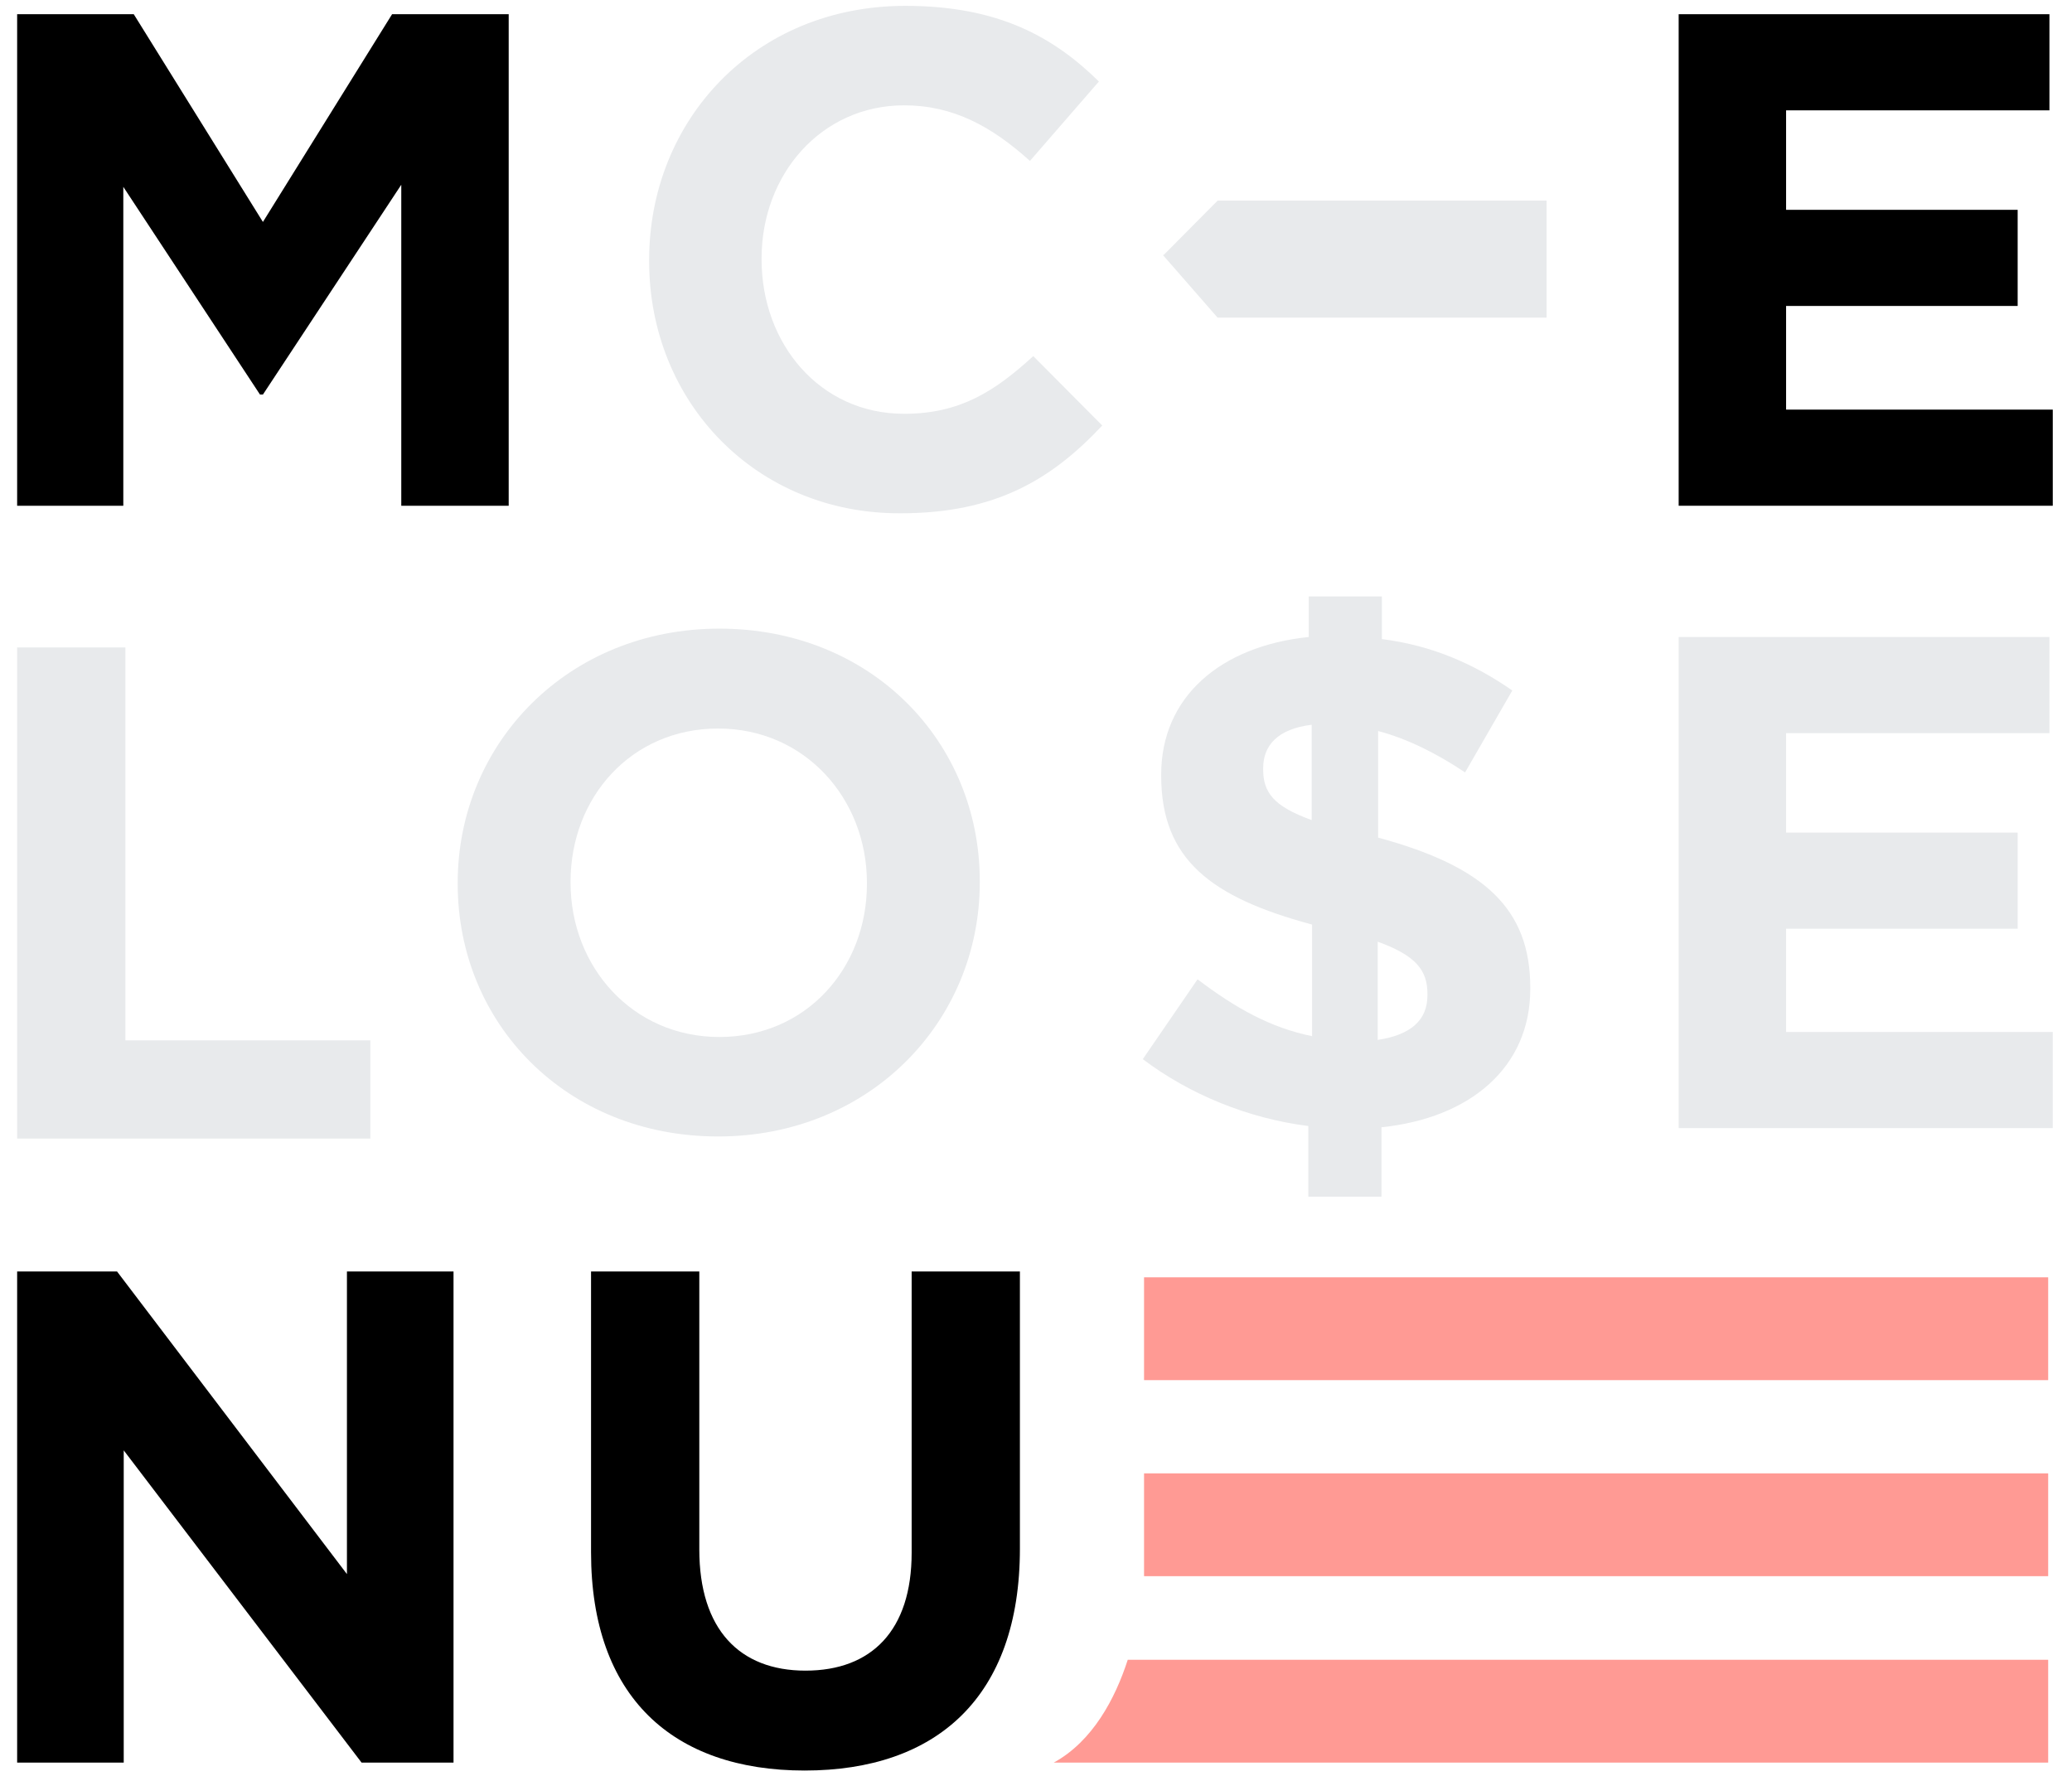
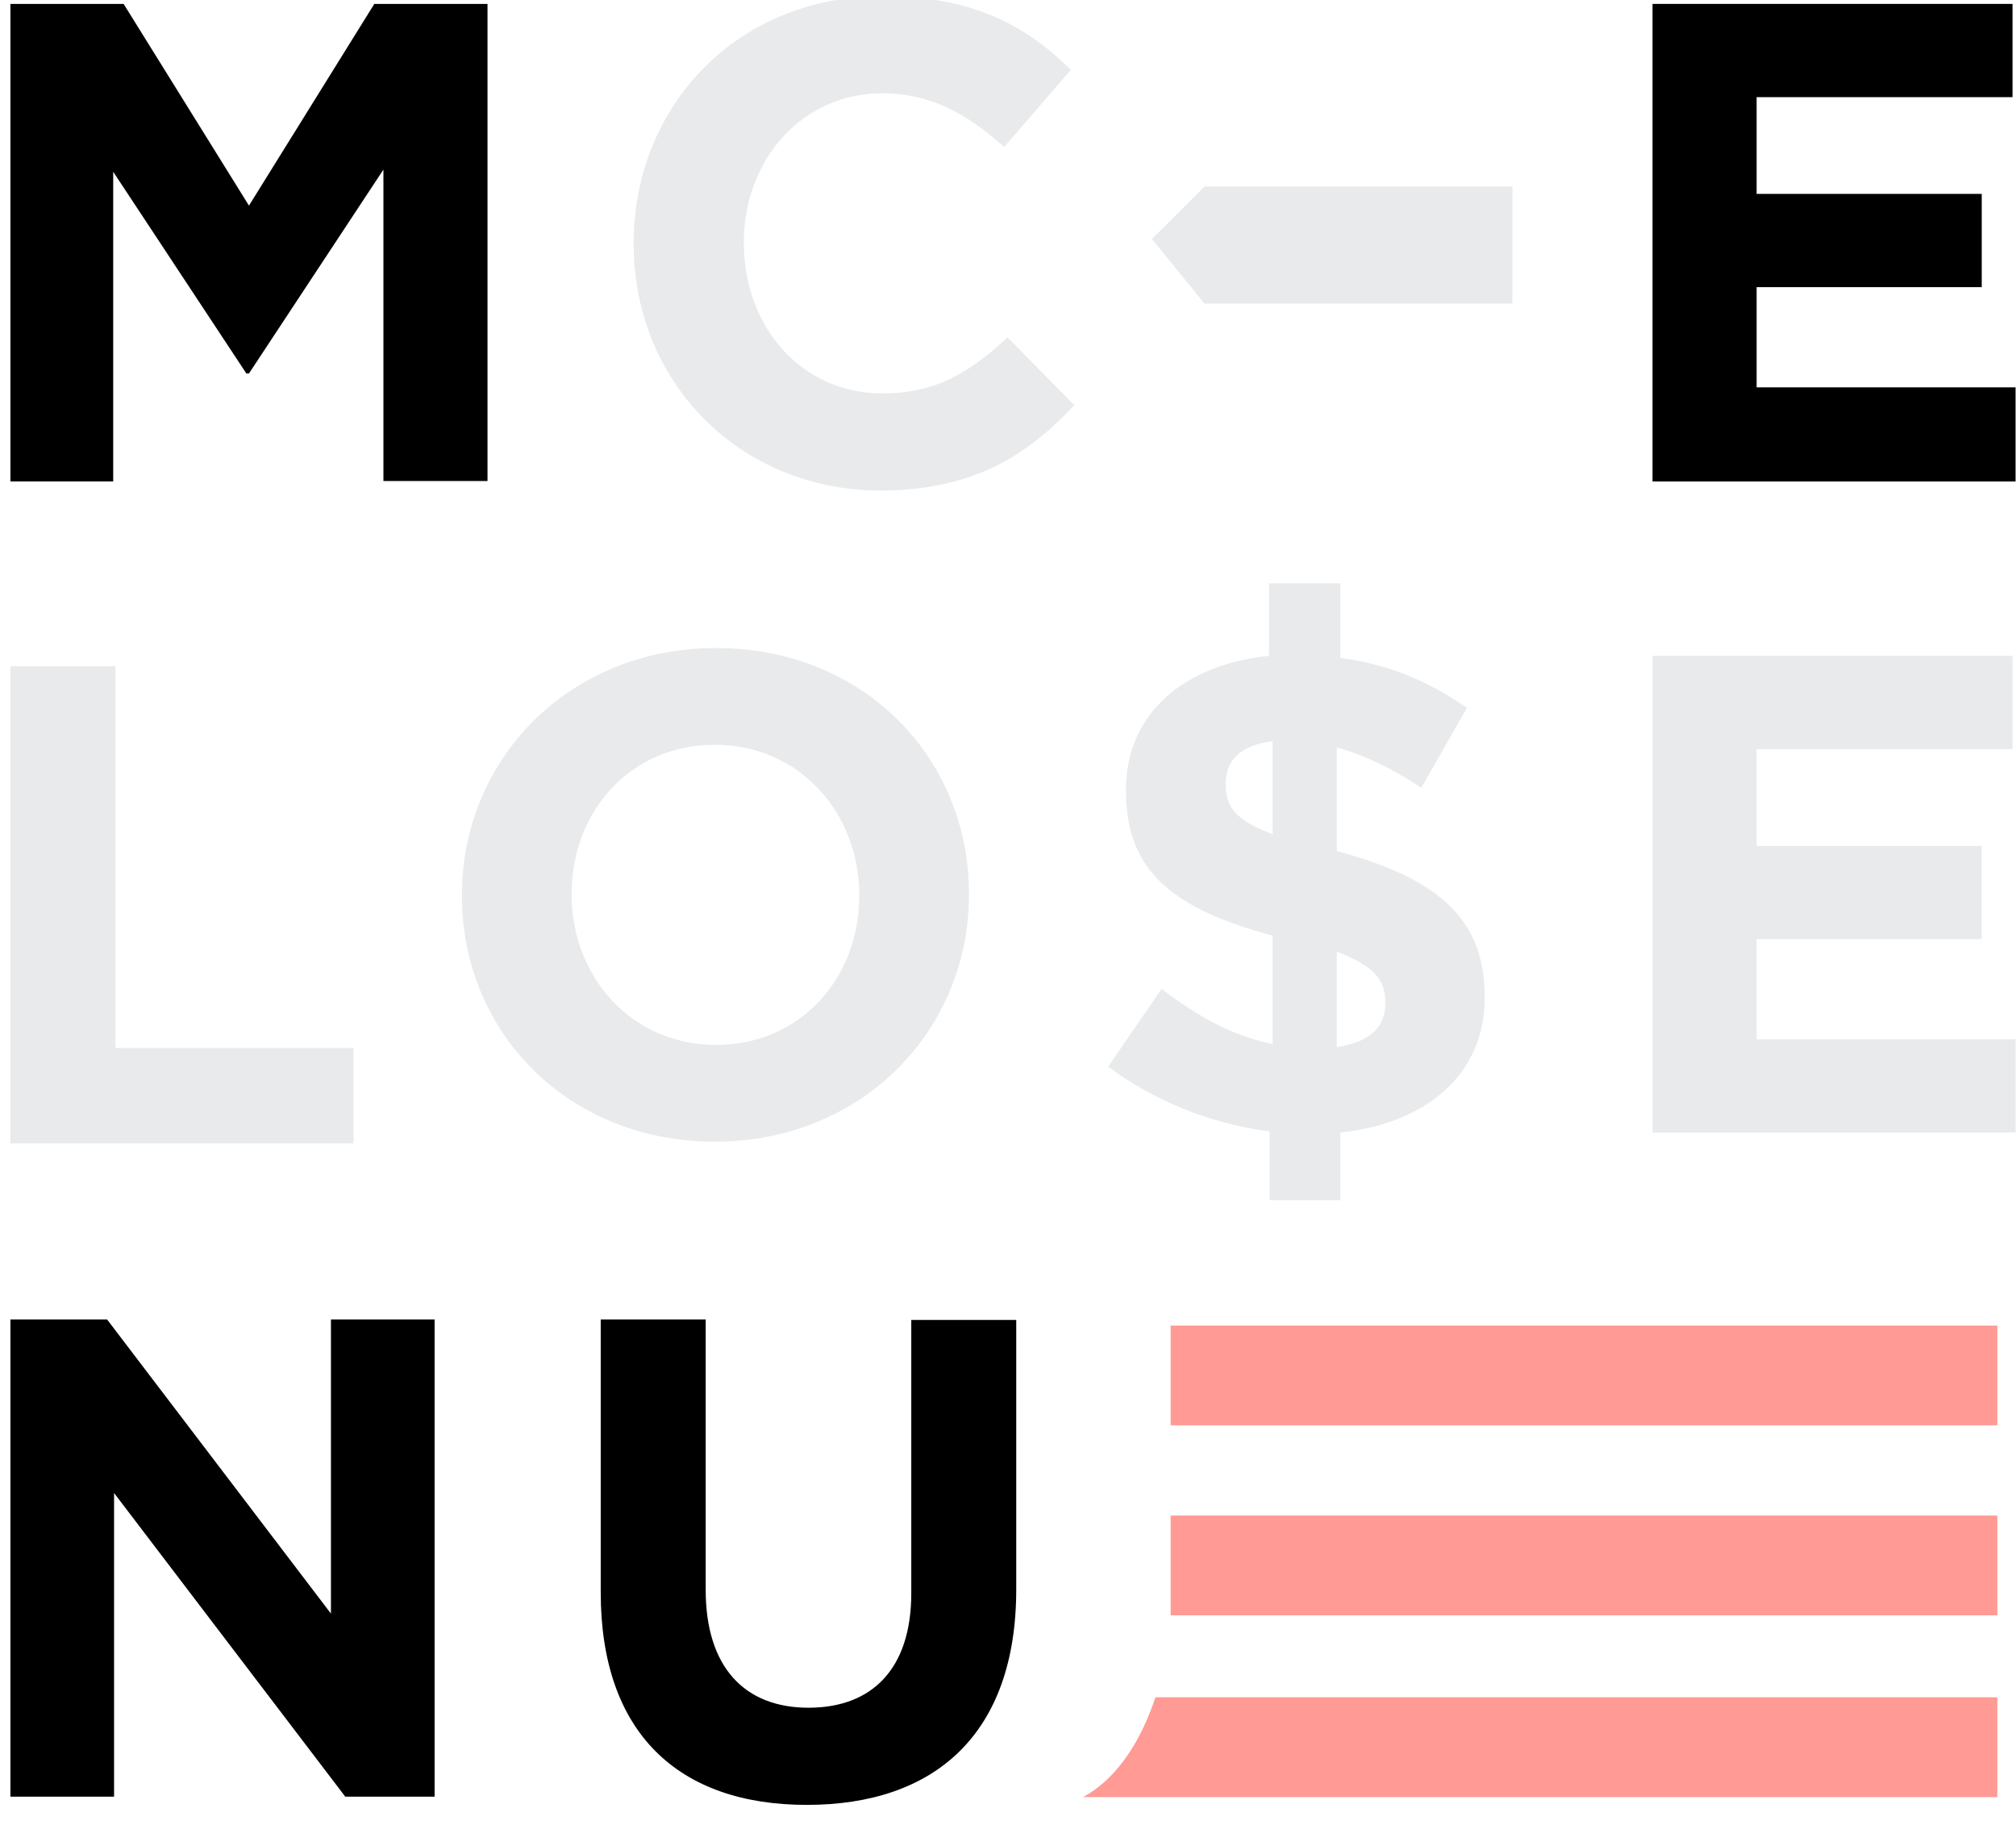
- <svg xmlns="http://www.w3.org/2000/svg" version="1.1" id="Layer_1" x="0px" y="0px" viewBox="0 0 495.7 426" style="enable-background:new 0 0 495.7 426;" xml:space="preserve">
+ <svg xmlns="http://www.w3.org/2000/svg" version="1.1" id="Layer_1" x="0px" y="0px" viewBox="0 0 464.8 420.7" style="enable-background:new 0 0 464.8 420.7;" xml:space="preserve">
  <style type="text/css">
- 	.st0{fill:#E8EAEC;}
- 	.st1{fill:#FF9A94;}
+ 	.st0{fill:#FF9A94;}
+ 	.st1{fill:#E8EAEC;}
</style>
-   <g>
-     <path d="M4.1,3.4H32l30.9,49.7L93.8,3.4h27.9V121H96V44.2L62.9,94.4h-0.7L29.5,44.7V121H4.1V3.4z" />
+   <g id="menu-icon-bars">
+     <rect x="-587.3" y="305.6" class="st0" width="216.3" height="24.6" />
+     <path class="st0" d="M-608.9,421.7H-371v-24.6h-220.2C-594.2,406.4-599.6,416.6-608.9,421.7z" />
+     <rect x="-587.3" y="352.5" class="st0" width="216.3" height="24.6" />
  </g>
-   <g>
-     <path d="M401.6,3.4h88.7v23h-63v23.8h55.4v23h-55.4V98h63.8v23h-89.5V3.4z" />
-   </g>
-   <g>
-     <path d="M4.1,304.2H28L83,376.6v-72.4h25.5v117.5h-22L29.6,347v74.7H4.1V304.2z" />
-   </g>
-   <g>
+   <g id="menu-icon-close">
    <g>
      <g>
-         <g>
-           <path class="st0" d="M313,269.4c-14.4-1.8-28.5-7.6-39.6-16l13.1-19.1c9.1,6.9,17.5,11.6,27.4,13.6v-26.7      c-24.2-6.5-36.1-15.6-36.1-35.6v-0.3c0-18.5,14.1-30.7,35.3-32.9v-9.7h17.5v10.2c11.9,1.5,22,5.9,31.2,12.3l-11.3,19.6      c-6.7-4.5-13.9-8.1-20.8-9.9v25.5c25.5,6.9,36.4,17.1,36.4,35.9v0.3c0,18.8-14.4,30.9-35.6,33.1v16.6H313V269.4z M313.8,196.2      v-22.8c-8.2,1-11.6,5-11.6,10.4v0.3C302.2,189.5,304.6,192.9,313.8,196.2z M329.6,225.3v23.5c7.9-1.2,11.9-4.7,11.9-10.7v-0.3      C341.5,232.1,338.7,228.6,329.6,225.3z" />
-         </g>
-       </g>
-       <g>
-         <g>
-           <path class="st0" d="M401.6,152.4h88.7v23h-63v23.8h55.4v23h-55.4v24.7h63.8v23h-89.5V152.4z" />
-         </g>
-       </g>
-       <g>
-         <path class="st0" d="M155.3,62.5v-0.3c0-33.4,25.2-60.8,61.3-60.8c22.2,0,35.4,7.4,46.3,18.1l-16.5,19     c-9.1-8.2-18.3-13.3-30.1-13.3c-19.8,0-34.1,16.5-34.1,36.6v0.3c0,20.1,13.9,36.9,34.1,36.9c13.4,0,21.7-5.4,30.9-13.8l16.5,16.6     c-12.1,12.9-25.5,21-48.2,21C181,123,155.3,96.3,155.3,62.5z" />
-       </g>
-       <g>
-         <path class="st0" d="M4.1,154.9H30v94h58.6v23.5H4.1V154.9z" />
-       </g>
-       <g>
-         <path class="st0" d="M109.5,211.5v-0.3c0-33.4,26.4-60.8,62.6-60.8c36.3,0,62.3,27,62.3,60.4v0.3c0,33.4-26.4,60.8-62.6,60.8     C135.5,271.9,109.5,244.9,109.5,211.5z M207.4,211.5v-0.3c0-20.1-14.8-36.9-35.6-36.9s-35.3,16.5-35.3,36.6v0.3     c0,20.1,14.8,36.9,35.6,36.9S207.4,231.6,207.4,211.5z" />
+         <path class="st1" d="M-548,269.4c-14.4-1.8-28.5-7.6-39.6-16l13.1-19.1c9.1,6.9,17.5,11.6,27.4,13.6v-26.7     c-24.2-6.5-36.1-15.6-36.1-35.6v-0.3c0-18.5,14.1-30.7,35.3-32.9v-9.7h17.5v10.2c11.9,1.5,22,5.9,31.2,12.3l-11.3,19.6     c-6.7-4.5-13.9-8.1-20.8-9.9v25.5c25.5,6.9,36.4,17.1,36.4,35.9v0.3c0,18.8-14.4,30.9-35.6,33.1v16.6H-548V269.4z M-547.2,196.2     v-22.8c-8.2,1-11.6,5-11.6,10.4v0.3C-558.8,189.5-556.4,192.9-547.2,196.2z M-531.4,225.3v23.5c7.9-1.2,11.9-4.7,11.9-10.7v-0.3     C-519.5,232.1-522.3,228.6-531.4,225.3z" />
      </g>
    </g>
+     <g>
+       <g>
+         <path class="st1" d="M-459.4,152.4h88.7v23h-63v23.8h55.4v23h-55.4v24.7h63.8v23h-89.5V152.4z" />
+       </g>
+     </g>
+     <g>
+       <path class="st1" d="M-705.7,62.5v-0.3c0-33.4,25.2-60.8,61.3-60.8c22.2,0,35.4,7.4,46.3,18.1l-16.5,19    c-9.1-8.2-18.3-13.3-30.1-13.3c-19.8,0-34.1,16.5-34.1,36.6v0.3c0,20.1,13.9,36.9,34.1,36.9c13.4,0,21.7-5.4,30.9-13.8l16.5,16.6    c-12.1,12.9-25.5,21-48.2,21C-680,123-705.7,96.3-705.7,62.5z" />
+     </g>
+     <g>
+       <path class="st1" d="M-856.9,154.9h25.9v94h58.6v23.5h-84.5V154.9z" />
+     </g>
+     <g>
+       <path class="st1" d="M-751.5,211.5v-0.3c0-33.4,26.4-60.8,62.6-60.8c36.3,0,62.3,27,62.3,60.4v0.3c0,33.4-26.4,60.8-62.6,60.8    C-725.5,271.9-751.5,244.9-751.5,211.5z M-653.6,211.5v-0.3c0-20.1-14.8-36.9-35.6-36.9s-35.3,16.5-35.3,36.6v0.3    c0,20.1,14.8,36.9,35.6,36.9S-653.6,231.6-653.6,211.5z" />
+     </g>
+     <polygon class="st1" points="-569.7,48 -582.6,61 -582.8,61 -569.7,76 -491.3,76 -491.3,48  " />
  </g>
-   <g>
-     <rect x="273.7" y="305.6" class="st1" width="216.3" height="24.6" />
-     <path class="st1" d="M252.1,421.7H490v-24.6H269.8C266.8,406.4,261.4,416.6,252.1,421.7z" />
-     <rect x="273.7" y="352.5" class="st1" width="216.3" height="24.6" />
-     <polygon class="st0" points="291.3,48 278.4,61 278.2,61 291.3,76 370,76 370,48  " />
+   <g id="menu-icon-menu">
+     <g>
+       <path d="M-856.9,3.4h27.9l30.9,49.7l30.9-49.7h27.9V121H-765V44.2l-33.1,50.2h-0.7l-32.7-49.7V121h-25.4V3.4z" />
+     </g>
+     <g>
+       <path d="M-459.4,3.4h88.7v23h-63v23.8h55.4v23h-55.4V98h63.8v23h-89.5V3.4z" />
+     </g>
+     <g>
+       <path d="M-856.9,304.2h23.8l55.1,72.4v-72.4h25.5v117.5h-22l-56.9-74.7v74.7h-25.5V304.2z" />
+     </g>
+     <g>
+       <path d="M-719.6,371.4v-67.2h25.9v66.5c0,19.1,9.6,29,25.4,29c15.8,0,25.4-9.6,25.4-28.2v-67.3h25.9v66.3    c0,35.6-20,53.1-51.5,53.1S-719.6,406-719.6,371.4z" />
+     </g>
  </g>
-   <g>
-     <path d="M141.4,371.4v-67.2h25.9v66.5c0,19.1,9.6,29,25.4,29s25.4-9.6,25.4-28.2v-67.3h25.9v66.3c0,35.6-20,53.1-51.5,53.1   S141.4,406,141.4,371.4z" />
+   <g id="menu-icon-bars_1_">
+     <rect x="269.9" y="305.6" class="st0" width="190.6" height="23" />
+     <path class="st0" d="M249.7,414.3h210.8v-23H266.4C263.5,399.9,258.5,409.5,249.7,414.3z" />
+     <rect x="269.9" y="349.4" class="st0" width="190.6" height="23" />
  </g>
-   <path d="M243.3,372.1" />
+   <g id="menu-icon-close_1_">
+     <g>
+       <g>
+         <path class="st1" d="M292.6,260.8c-13.5-1.7-26.7-7.1-37.1-14.9l12.3-17.9c8.5,6.4,16.3,10.8,25.6,12.7v-25     c-22.6-6.1-33.8-14.6-33.8-33.3V182c0-17.3,13.2-28.8,33-30.8v-16.7H309v17.2c11.2,1.4,20.6,5.5,29.2,11.5l-10.5,18.4     c-6.3-4.2-13-7.5-19.5-9.3v23.9c23.9,6.4,34.1,16,34.1,33.6v0.3c0,17.6-13.5,28.9-33.3,31v15.6h-16.3V260.8z M293.4,192.3v-21.4     c-7.7,0.9-10.8,4.7-10.8,9.7v0.3C282.6,186,284.8,189.1,293.4,192.3z M308.2,219.4v22c7.4-1.1,11.2-4.4,11.2-10.1v-0.3     C319.4,225.9,316.7,222.6,308.2,219.4z" />
+       </g>
+     </g>
+     <g>
+       <g>
+         <path class="st1" d="M381,151.2h83v21.5h-59v22.3h51.9v21.5h-51.9v23.1h59.7v21.5H381V151.2z" />
+       </g>
+     </g>
+     <g>
+       <path class="st1" d="M146.1,56.3v-0.3c0-31.3,23.6-56.9,57.4-56.9c20.8,0,33.2,6.9,43.4,17l-15.4,17.8    c-8.5-7.7-17.1-12.4-28.1-12.4c-18.5,0-31.9,15.4-31.9,34.3v0.3c0,18.9,13,34.6,31.9,34.6c12.6,0,20.3-5,28.9-12.9l15.4,15.6    c-11.3,12.1-23.9,19.7-45.1,19.7C170.2,112.8,146.1,87.9,146.1,56.3z" />
+     </g>
+     <g>
+       <path class="st1" d="M2.4,153.6h24.2v88h54.9v22H2.4V153.6z" />
+     </g>
+     <g>
+       <path class="st1" d="M106.5,206.6v-0.3c0-31.3,24.7-56.9,58.6-56.9c34,0,58.3,25.3,58.3,56.6v0.3c0,31.3-24.7,56.9-58.6,56.9    C130.8,263.2,106.5,237.8,106.5,206.6z M198.1,206.6v-0.3c0-18.9-13.8-34.6-33.3-34.6s-33,15.4-33,34.3v0.3    c0,18.9,13.8,34.6,33.3,34.6S198.1,225.4,198.1,206.6z" />
+     </g>
+     <polygon class="st1" points="277.7,43 265.7,55 265.5,55 277.7,70 348.7,70 348.7,43  " />
+   </g>
+   <g id="menu-icon-menu_1_">
+     <g>
+       <path d="M2.4,0.9h26.1l28.9,46.5L86.3,0.9h26.1v110H88.4V39.1l-31,47h-0.6L26.1,39.6V111H2.4V0.9z" />
+     </g>
+     <g>
+       <path d="M381,0.9h83v21.5h-59v22.3h51.9v21.5h-51.9v23.1h59.7V111H381V0.9z" />
+     </g>
+     <g>
+       <path d="M2.4,304.2h22.3L76.3,372v-67.8h23.9v110H79.6l-53.3-70v70H2.4V304.2z" />
+     </g>
+     <g>
+       <path d="M138.5,367.1v-62.9h24.2v62.3c0,17.9,9,27.2,23.7,27.2s23.7-9,23.7-26.4v-63h24.2v62.1c0,33.3-18.7,49.7-48.3,49.7    S138.5,399.5,138.5,367.1z" />
+     </g>
+   </g>
</svg>
